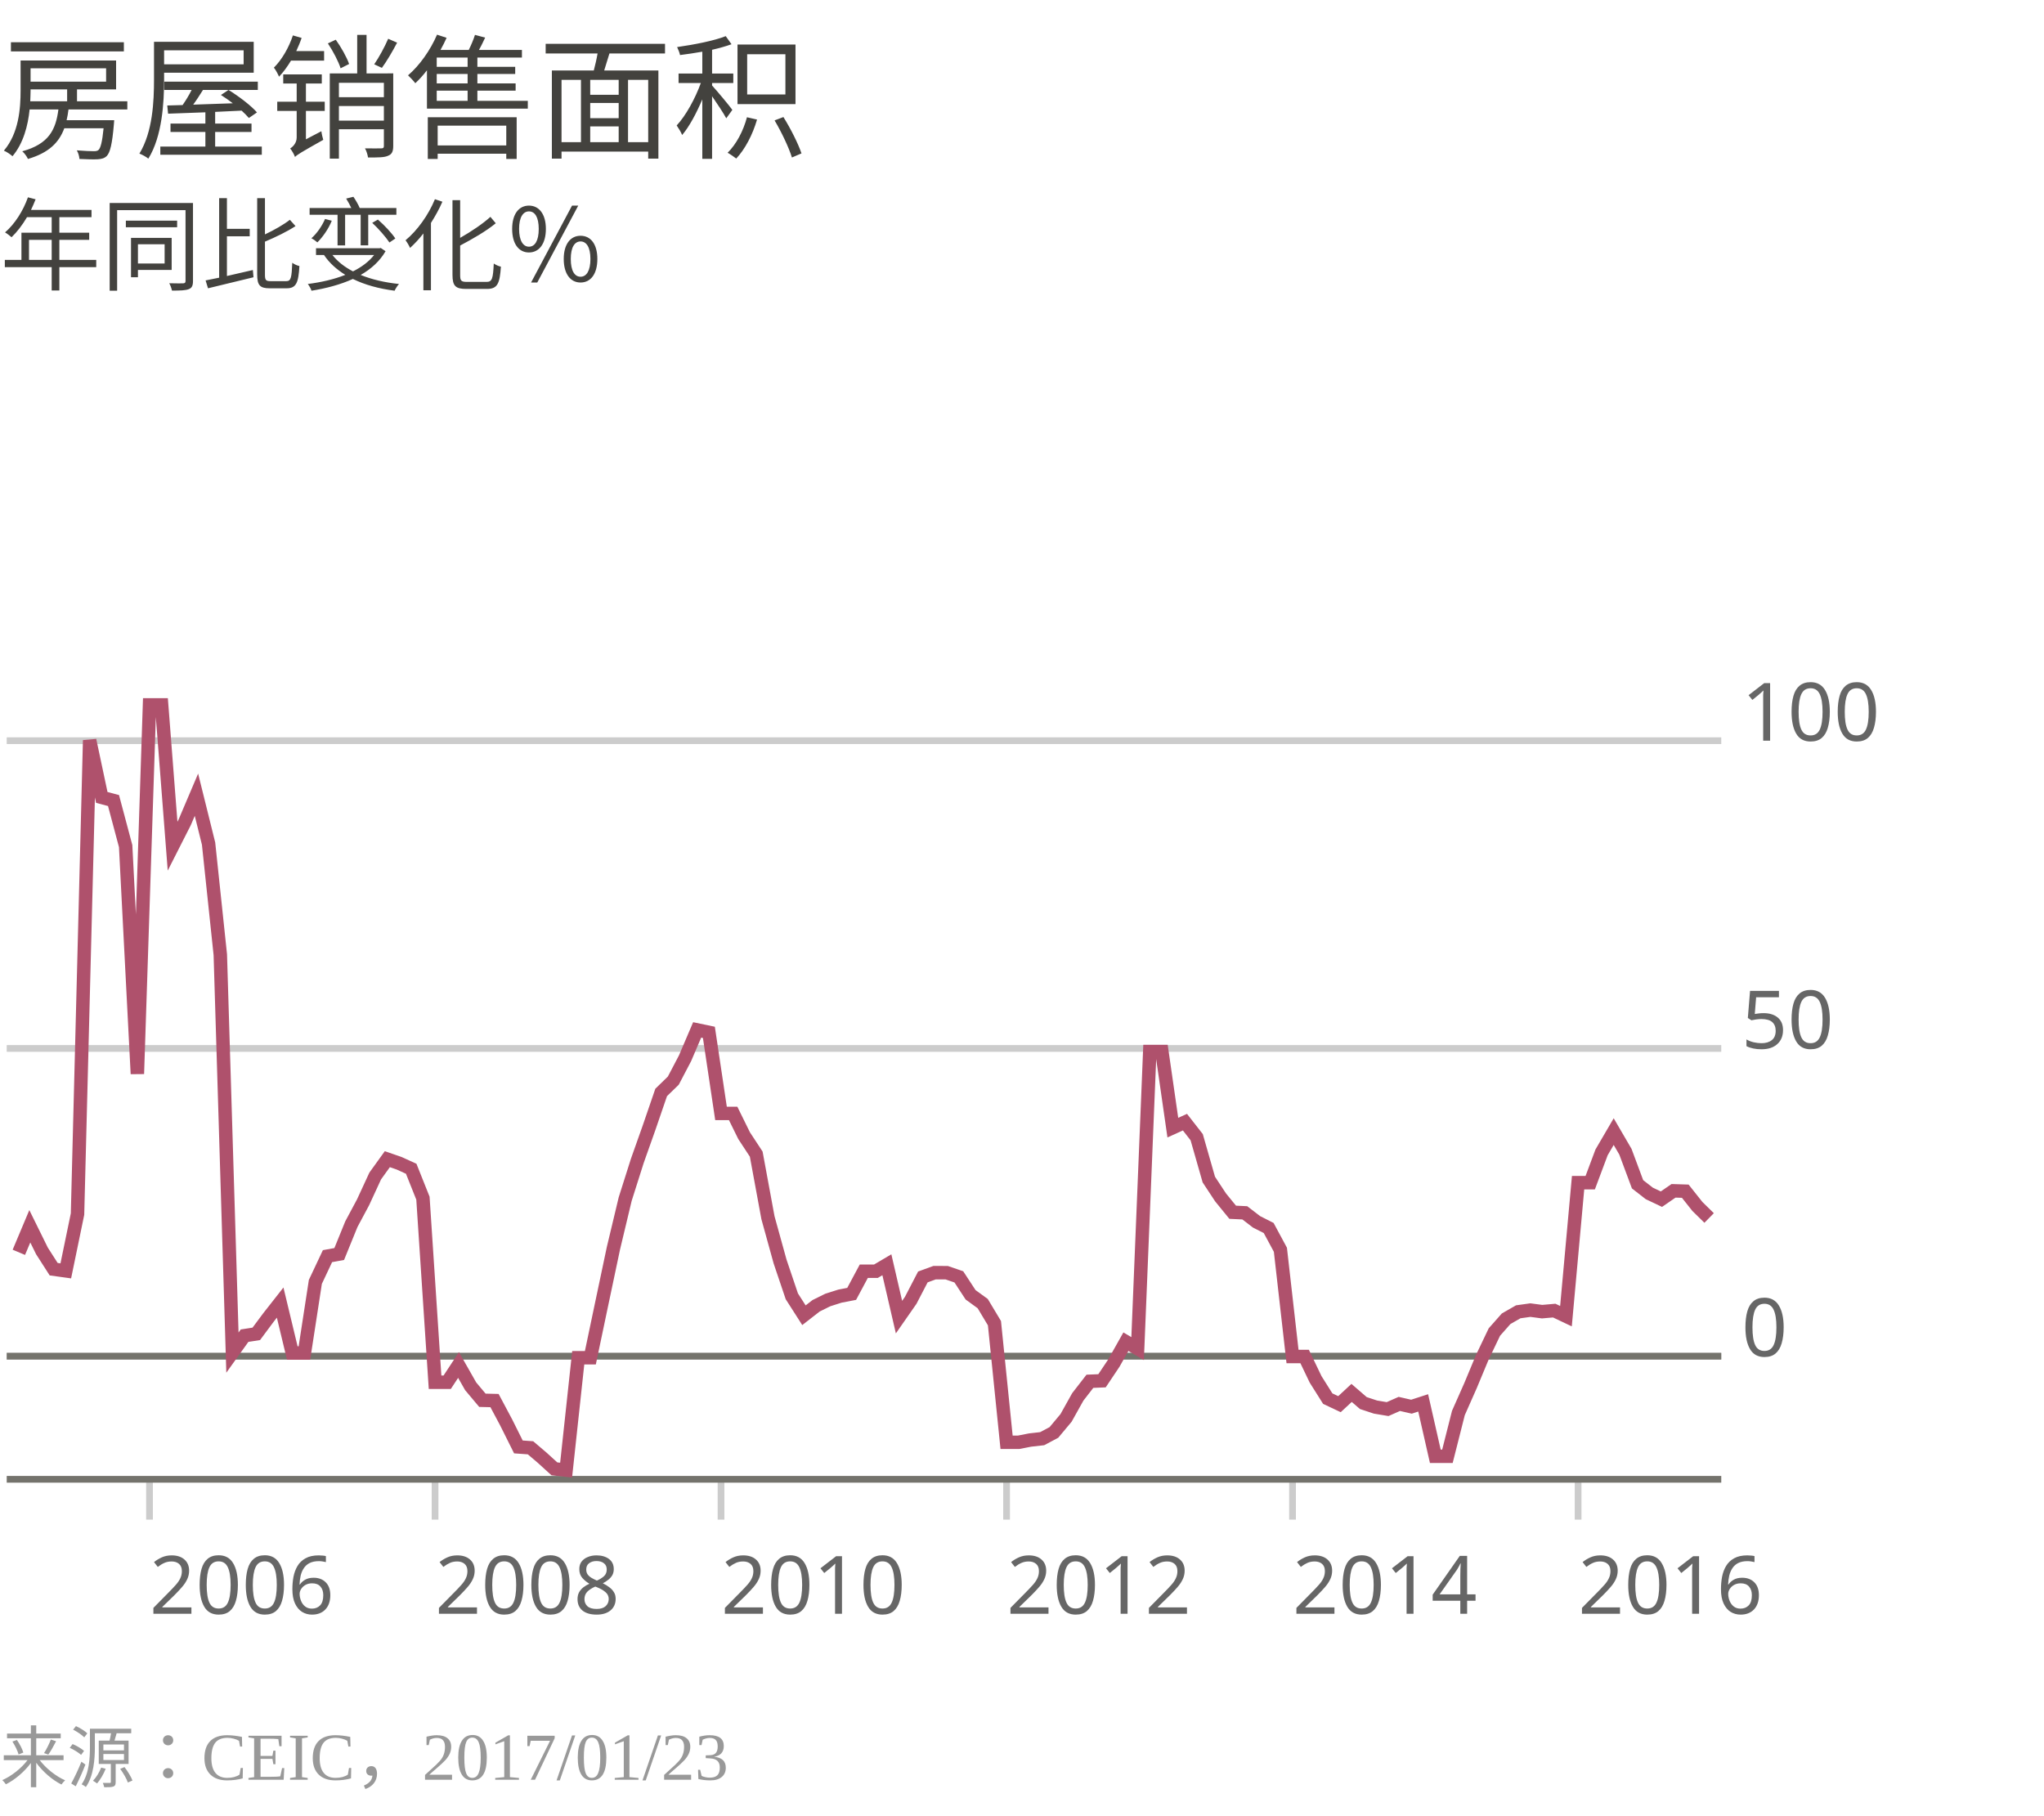
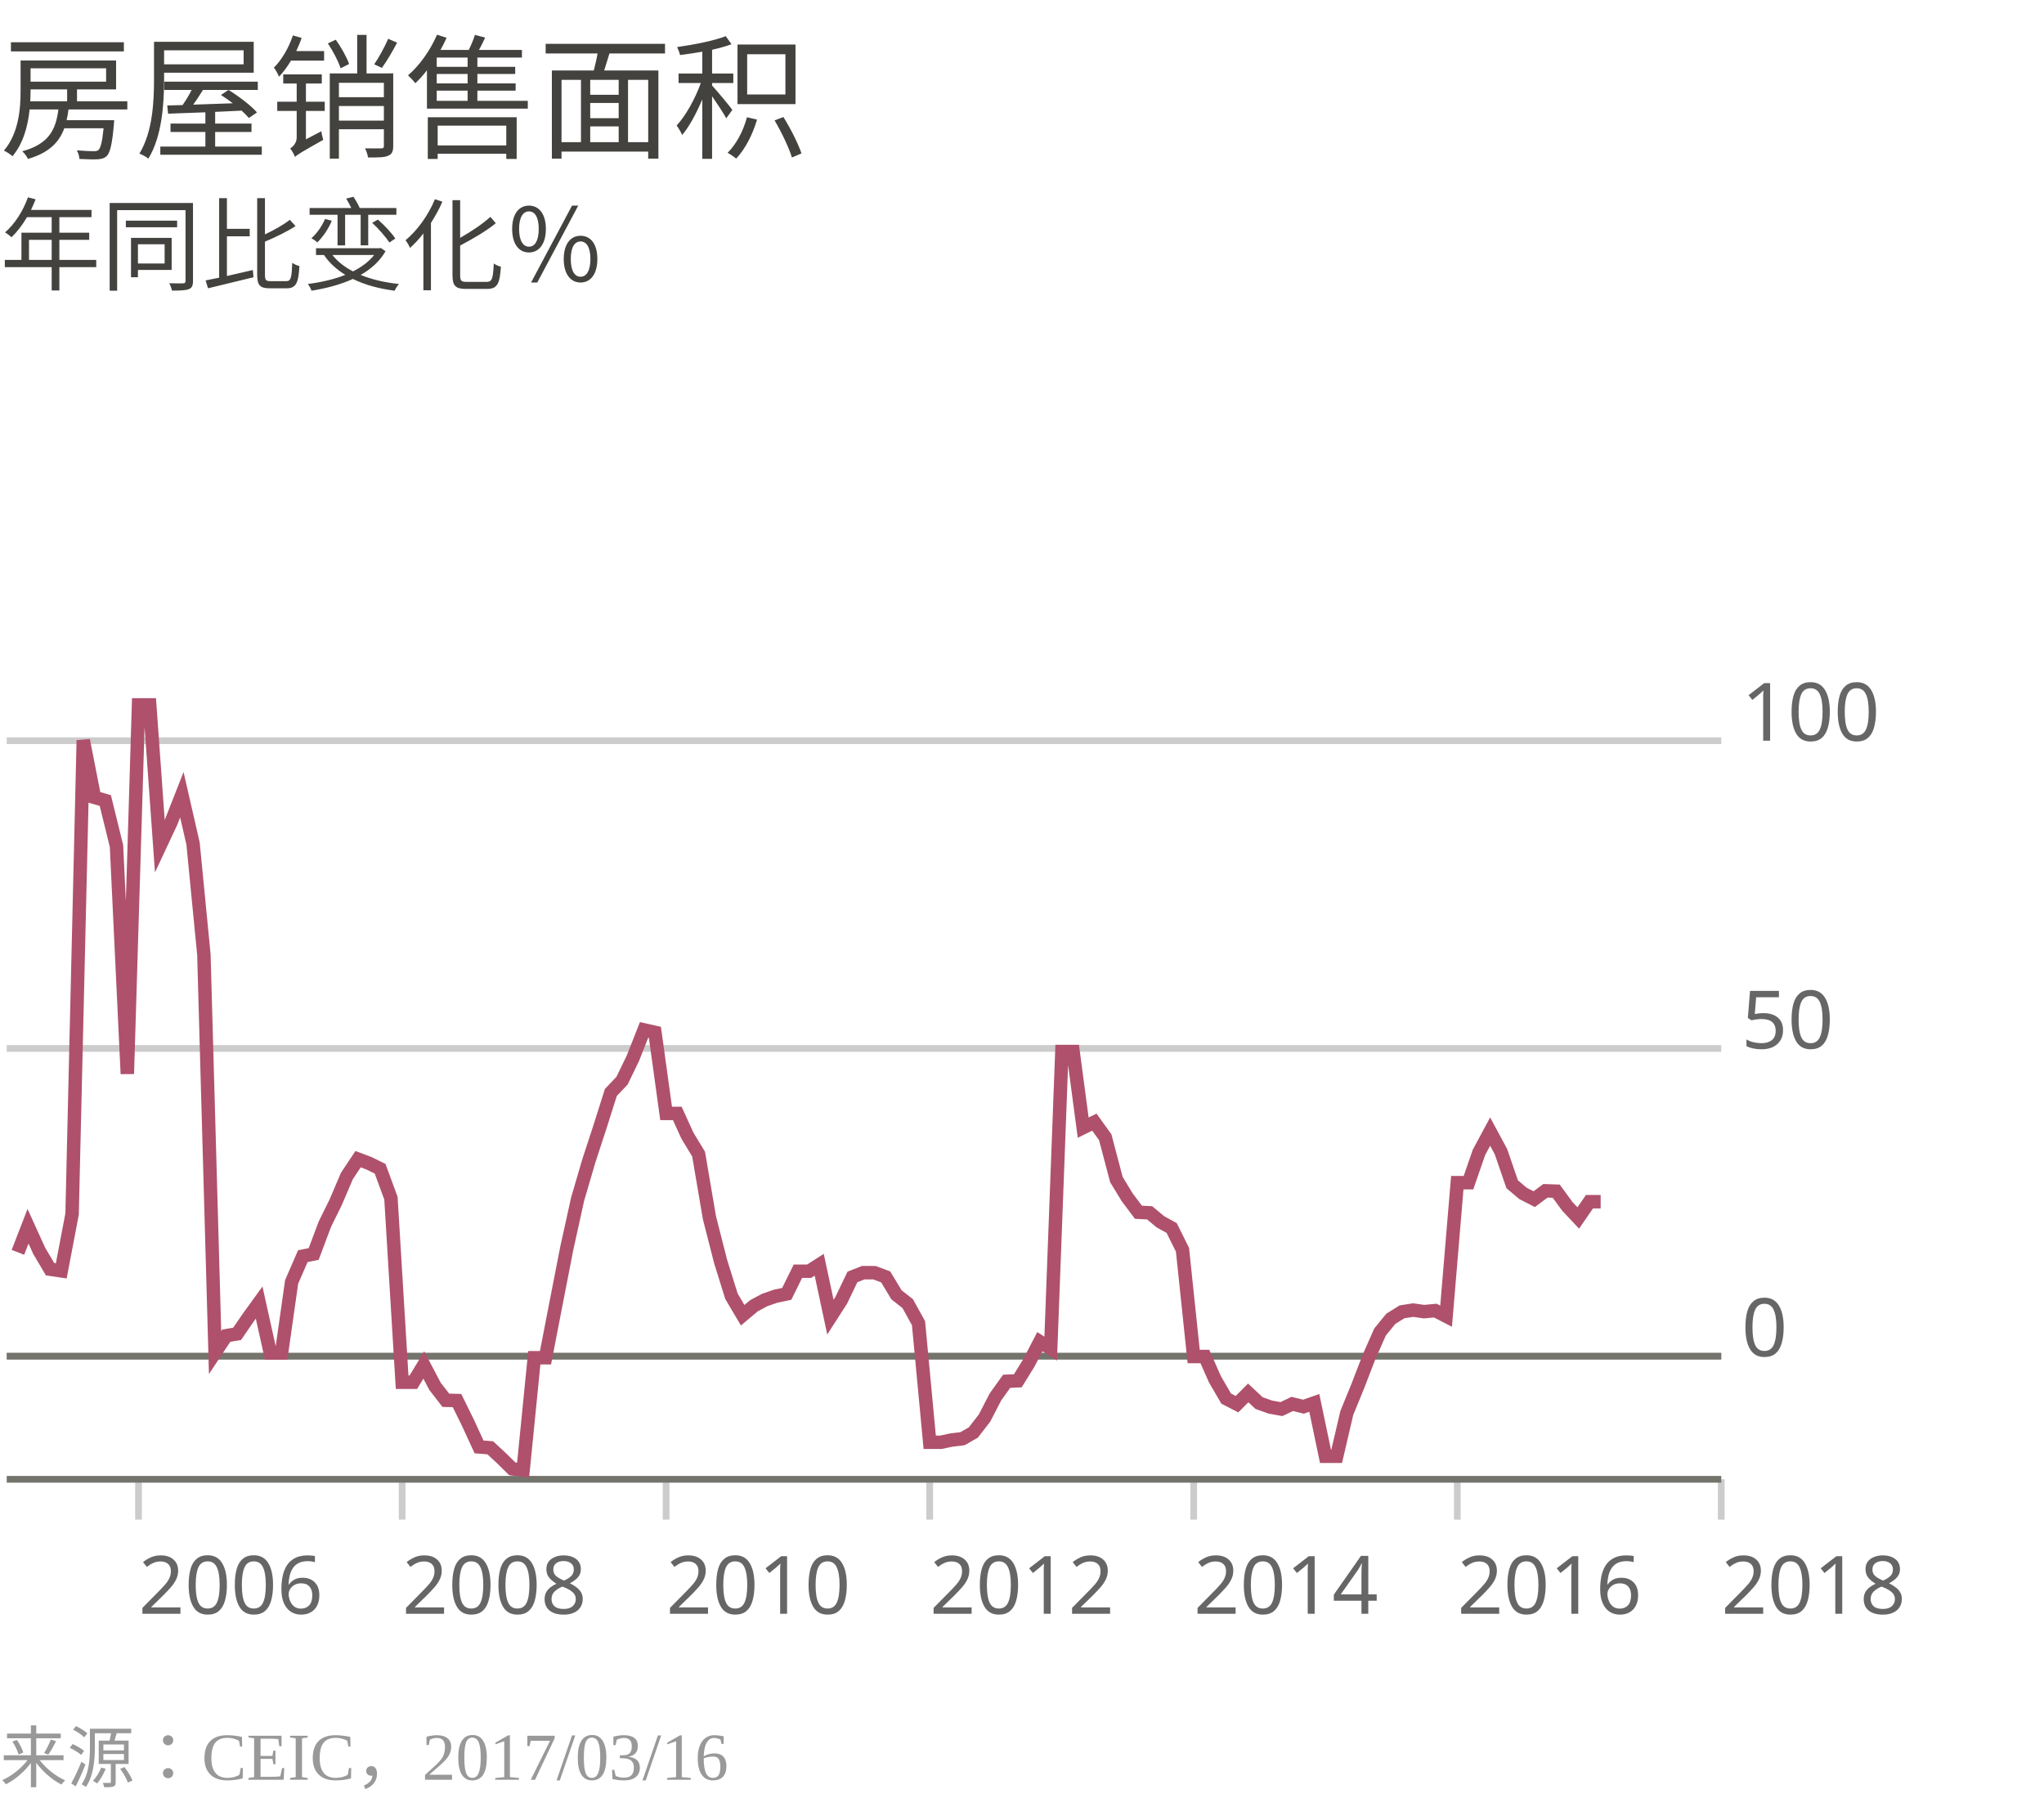
<svg xmlns="http://www.w3.org/2000/svg" viewBox="0 0 304 270">
  <text class="chart-title" fill="#43423e" font-size="20" y="22">房屋销售面积</text>
  <text class="chart-subtitle" fill="#43423e" font-size="15" y="42">年同比变化％</text>
-   <text class="chart-source" font-size="10" fill-opacity="0.4" y="265">来源：CEIC，2017/01/23</text>
+   <text class="chart-source" font-size="10" fill-opacity="0.4" y="265">来源：CEIC，2017/03/16</text>
  <g transform="translate(1,100)">
    <g transform="translate(0,120)" class="x axis">
-       <g class="tick" style="" transform="translate(21.23546,0)">
+       <g class="tick" style="" transform="translate(19.60299,0)">
        <line y2="6" x2="0" fill="none" stroke="#000" stroke-opacity="0.2" />
        <text dy="0" style="" y="20" x="0" font-family="MetricWeb,sans-serif" fill-opacity="0.6" font-size="12" text-anchor="start">2006</text>
      </g>
-       <g class="tick" style="" transform="translate(63.70637,0)">
+       <g class="tick" style="" transform="translate(58.80897,0)">
        <line y2="6" x2="0" fill="none" stroke="#000" stroke-opacity="0.2" />
        <text dy="0" style="" y="20" x="0" font-family="MetricWeb,sans-serif" fill-opacity="0.6" font-size="12" text-anchor="start">2008</text>
      </g>
-       <g class="tick" style="" transform="translate(106.2355,0)">
+       <g class="tick" style="" transform="translate(98.06866,0)">
        <line y2="6" x2="0" fill="none" stroke="#000" stroke-opacity="0.2" />
        <text dy="0" style="" y="20" x="0" font-family="MetricWeb,sans-serif" fill-opacity="0.6" font-size="12" text-anchor="start">2010</text>
      </g>
-       <g class="tick" style="" transform="translate(148.7064,0)">
+       <g class="tick" style="" transform="translate(137.2746,0)">
        <line y2="6" x2="0" fill="none" stroke="#000" stroke-opacity="0.2" />
        <text dy="0" style="" y="20" x="0" font-family="MetricWeb,sans-serif" fill-opacity="0.6" font-size="12" text-anchor="start">2012</text>
      </g>
-       <g class="tick" style="" transform="translate(191.2355,0)">
+       <g class="tick" style="" transform="translate(176.5343,0)">
        <line y2="6" x2="0" fill="none" stroke="#000" stroke-opacity="0.2" />
        <text dy="0" style="" y="20" x="0" font-family="MetricWeb,sans-serif" fill-opacity="0.6" font-size="12" text-anchor="start">2014</text>
      </g>
-       <g class="tick" style="" transform="translate(233.7064,0)">
+       <g class="tick" style="" transform="translate(215.7403,0)">
        <line y2="6" x2="0" fill="none" stroke="#000" stroke-opacity="0.2" />
        <text dy="0" style="" y="20" x="0" font-family="MetricWeb,sans-serif" fill-opacity="0.6" font-size="12" text-anchor="start">2016</text>
+       </g>
+       <g class="tick" style="" transform="translate(255,0)">
+         <line y2="6" x2="0" fill="none" stroke="#000" stroke-opacity="0.2" />
+         <text dy="0" style="" y="20" x="0" font-family="MetricWeb,sans-serif" fill-opacity="0.6" font-size="12" text-anchor="start">2018</text>
      </g>
      <path class="domain" d="M0,0V0H255V0" fill="none" stroke="#74736c" />
    </g>
    <g transform="translate(255,0)" class="y axis">
      <g class="tick" style="" transform="translate(0,101.6923)">
        <line x2="-255" y2="0" fill="none" stroke="#000" stroke-opacity="0.2" />
        <text dy="0" style="text-anchor: start;" x="3" y="0" font-family="MetricWeb,sans-serif" fill-opacity="0.6" font-size="12">0</text>
      </g>
      <g class="tick" style="" transform="translate(0,55.92308)">
        <line x2="-255" y2="0" fill="none" stroke="#000" stroke-opacity="0.2" />
        <text dy="0" style="text-anchor: start;" x="3" y="0" font-family="MetricWeb,sans-serif" fill-opacity="0.6" font-size="12">50</text>
      </g>
      <g class="tick" style="" transform="translate(0,10.15385)">
        <line x2="-255" y2="0" fill="none" stroke="#000" stroke-opacity="0.2" />
        <text dy="0" style="text-anchor: start;" x="3" y="0" font-family="MetricWeb,sans-serif" fill-opacity="0.6" font-size="12">100</text>
      </g>
      <path class="domain" d="M-255,1H0V120H-255" fill="none" stroke="#000" stroke-opacity="0" />
      <line class="highlight-line" x1="0" x2="-255" y1="101.692" y2="101.692" fill="none" stroke="#74736c" />
    </g>
    <g>
-       <path d="M1.804,86.243L3.433,82.371L5.236,86.028L6.982,88.752L8.785,89.001L10.53,80.555L12.334,10.092L14.138,18.592L15.883,19.055L17.687,25.829L19.432,59.702L21.235,4.831L23.039,4.831L24.668,25.844L26.472,22.29L28.217,18.19L30.021,25.459L31.766,41.979L33.569,101.158L35.373,98.64L37.118,98.369L38.922,95.942L40.667,93.717L42.471,101.22L44.274,101.22L45.903,90.64L47.707,86.813L49.452,86.495L51.256,82.061L53.001,78.8L54.805,74.893L56.608,72.391L58.354,72.996L60.157,73.816L61.903,78.192L63.706,105.566L65.51,105.566L67.197,102.998L69.001,106.169L70.746,108.248L72.55,108.291L74.295,111.569L76.099,115.185L77.902,115.314L79.648,116.803L81.451,118.444L83.196,118.637L85,101.922L86.804,101.922L88.433,94.166L90.236,85.628L91.982,78.329L93.785,72.646L95.53,67.724L97.334,62.466L99.138,60.714L100.883,57.388L102.687,53.166L104.432,53.532L106.235,65.586L108.039,65.586L109.668,68.892L111.472,71.639L113.217,81.096L115.021,87.619L116.766,92.784L118.569,95.601L120.373,94.197L122.118,93.334L123.922,92.76L125.667,92.424L127.471,89.055L129.274,89.055L130.903,88.094L132.707,95.883L134.452,93.378L136.256,89.906L138.001,89.269L139.805,89.275L141.608,89.895L143.354,92.562L145.157,93.871L146.903,96.783L148.706,114.494L150.51,114.494L152.197,114.163L154.001,113.958L155.746,113.031L157.55,110.873L159.295,107.75L161.099,105.423L162.902,105.348L164.648,102.738L166.451,99.535L168.196,100.562L170,56.382L171.804,56.382L173.433,67.701L175.236,66.885L176.982,69.123L178.785,75.423L180.53,78.07L182.334,80.285L184.138,80.37L185.883,81.711L187.687,82.625L189.432,85.863L191.235,101.741L193.039,101.741L194.668,105.139L196.472,108.002L198.217,108.826L200.021,107.153L201.766,108.661L203.569,109.257L205.373,109.559L207.118,108.789L208.922,109.202L210.667,108.635L212.471,116.577L214.274,116.577L215.903,110.143L217.707,106.068L219.452,101.878L221.256,98.099L223.001,96.125L224.805,95.09L226.608,94.837L228.354,95.068L230.157,94.91L231.903,95.739L233.706,75.886L235.51,75.886L237.197,71.38L239.001,68.29L240.746,71.284L242.55,76.125L244.295,77.483L246.099,78.339L247.902,77.097L249.648,77.153L251.451,79.425L253.196,81.137" stroke-width="2" fill="none" stroke="#af516c" />
+       <path d="M1.665,86.243L3.169,82.371L4.834,86.028L6.445,88.752L8.11,89.001L9.721,80.555L11.386,10.092L13.051,18.592L14.662,19.055L16.327,25.829L17.938,59.702L19.603,4.831L21.268,4.831L22.772,25.844L24.437,22.29L26.048,18.19L27.713,25.459L29.324,41.979L30.989,101.158L32.654,98.64L34.265,98.369L35.93,95.942L37.541,93.717L39.206,101.22L40.871,101.22L42.375,90.64L44.04,86.813L45.651,86.495L47.316,82.061L48.927,78.8L50.592,74.893L52.257,72.391L53.868,72.996L55.533,73.816L57.144,78.192L58.809,105.566L60.474,105.566L62.031,102.998L63.696,106.169L65.307,108.248L66.972,108.291L68.584,111.569L70.249,115.185L71.913,115.314L73.525,116.803L75.19,118.444L76.801,118.637L78.466,101.922L80.131,101.922L81.634,94.166L83.299,85.628L84.91,78.329L86.575,72.646L88.187,67.724L89.852,62.466L91.516,60.714L93.128,57.388L94.793,53.166L96.404,53.532L98.069,65.586L99.734,65.586L101.237,68.892L102.902,71.639L104.513,81.096L106.178,87.619L107.79,92.784L109.455,95.601L111.119,94.197L112.731,93.334L114.396,92.76L116.007,92.424L117.672,89.055L119.337,89.055L120.84,88.094L122.505,95.883L124.116,93.378L125.781,89.906L127.393,89.269L129.057,89.275L130.722,89.895L132.334,92.562L133.999,93.871L135.61,96.783L137.275,114.494L138.94,114.494L140.497,114.163L142.162,113.958L143.773,113.031L145.438,110.873L147.049,107.75L148.714,105.423L150.379,105.348L151.99,102.738L153.655,99.535L155.266,100.562L156.931,56.382L158.596,56.382L160.1,67.701L161.765,66.885L163.376,69.123L165.041,75.423L166.652,78.07L168.317,80.285L169.982,80.37L171.593,81.711L173.258,82.625L174.869,85.863L176.534,101.741L178.199,101.741L179.703,105.139L181.368,108.002L182.979,108.826L184.644,107.153L186.255,108.661L187.92,109.257L189.585,109.559L191.196,108.789L192.861,109.202L194.472,108.635L196.137,116.577L197.802,116.577L199.306,110.143L200.971,106.068L202.582,101.878L204.247,98.099L205.858,96.125L207.523,95.09L209.188,94.837L210.799,95.068L212.464,94.91L214.075,95.739L215.74,75.886L217.405,75.886L218.963,71.38L220.628,68.29L222.239,71.284L223.904,76.125L225.515,77.483L227.18,78.339L228.845,77.097L230.456,77.153L232.121,79.425L233.732,81.137L235.397,78.717L237.062,78.717" stroke-width="2" fill="none" stroke="#af516c" />
    </g>
  </g>
</svg>
